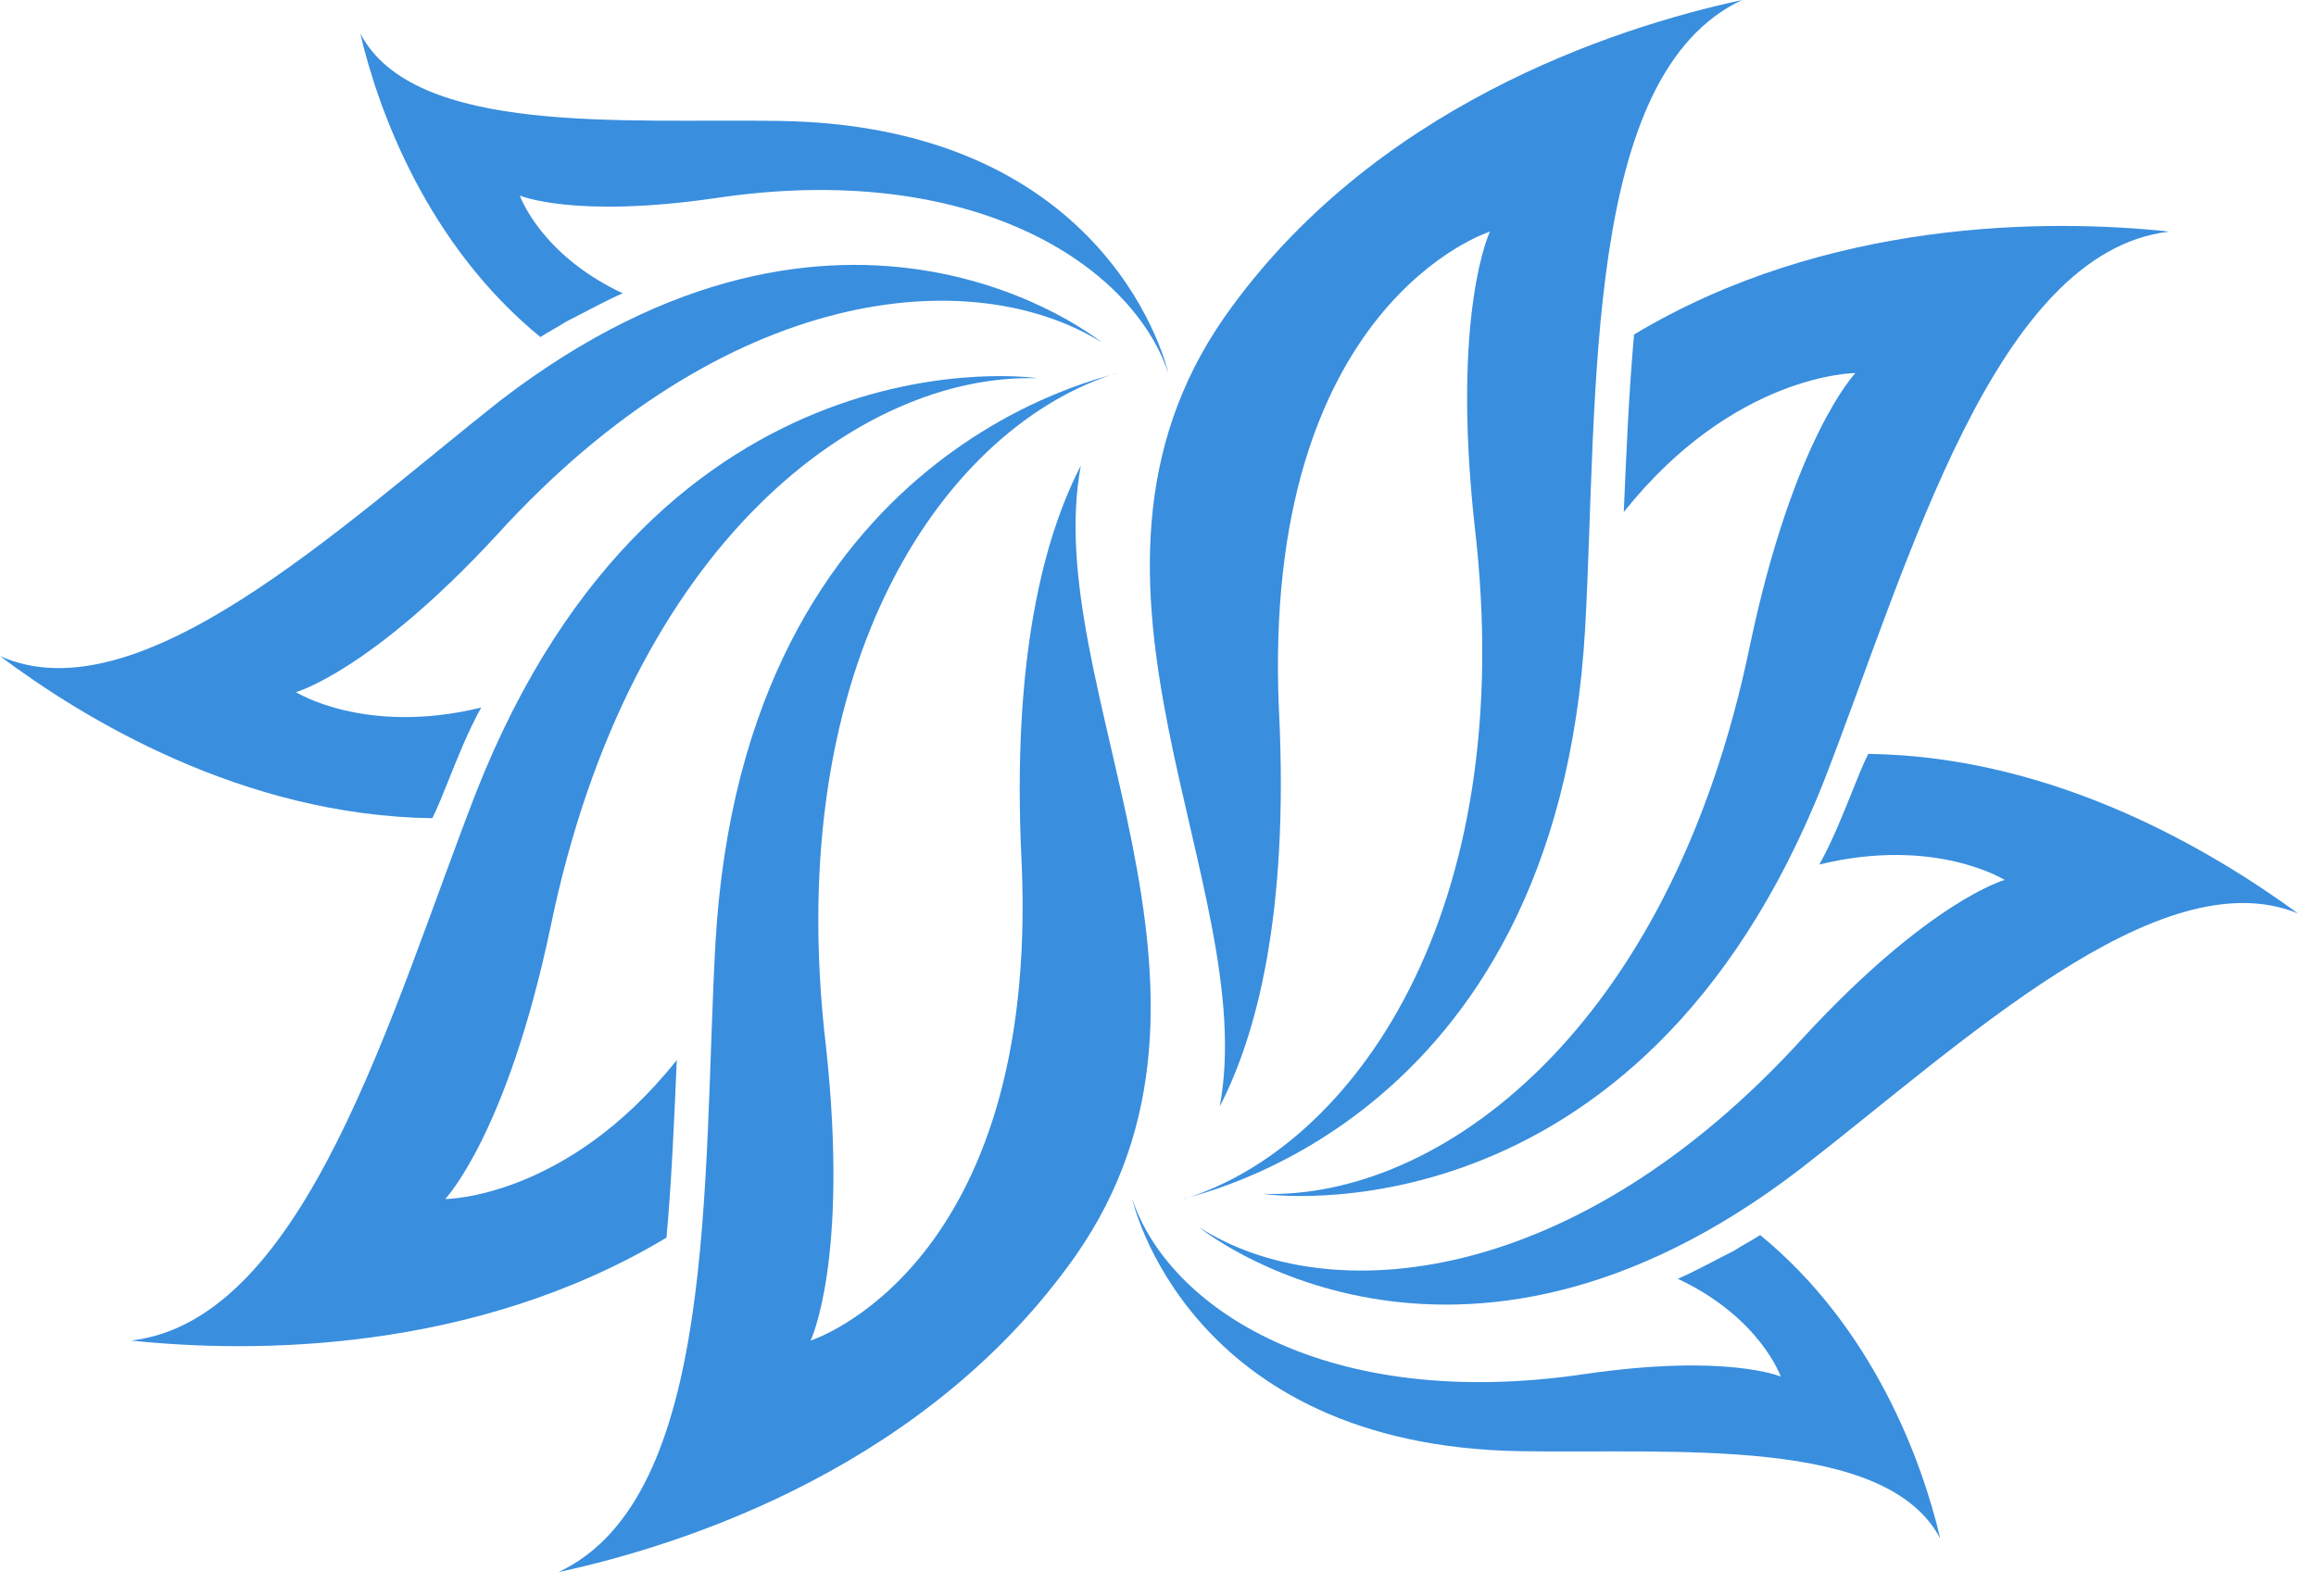
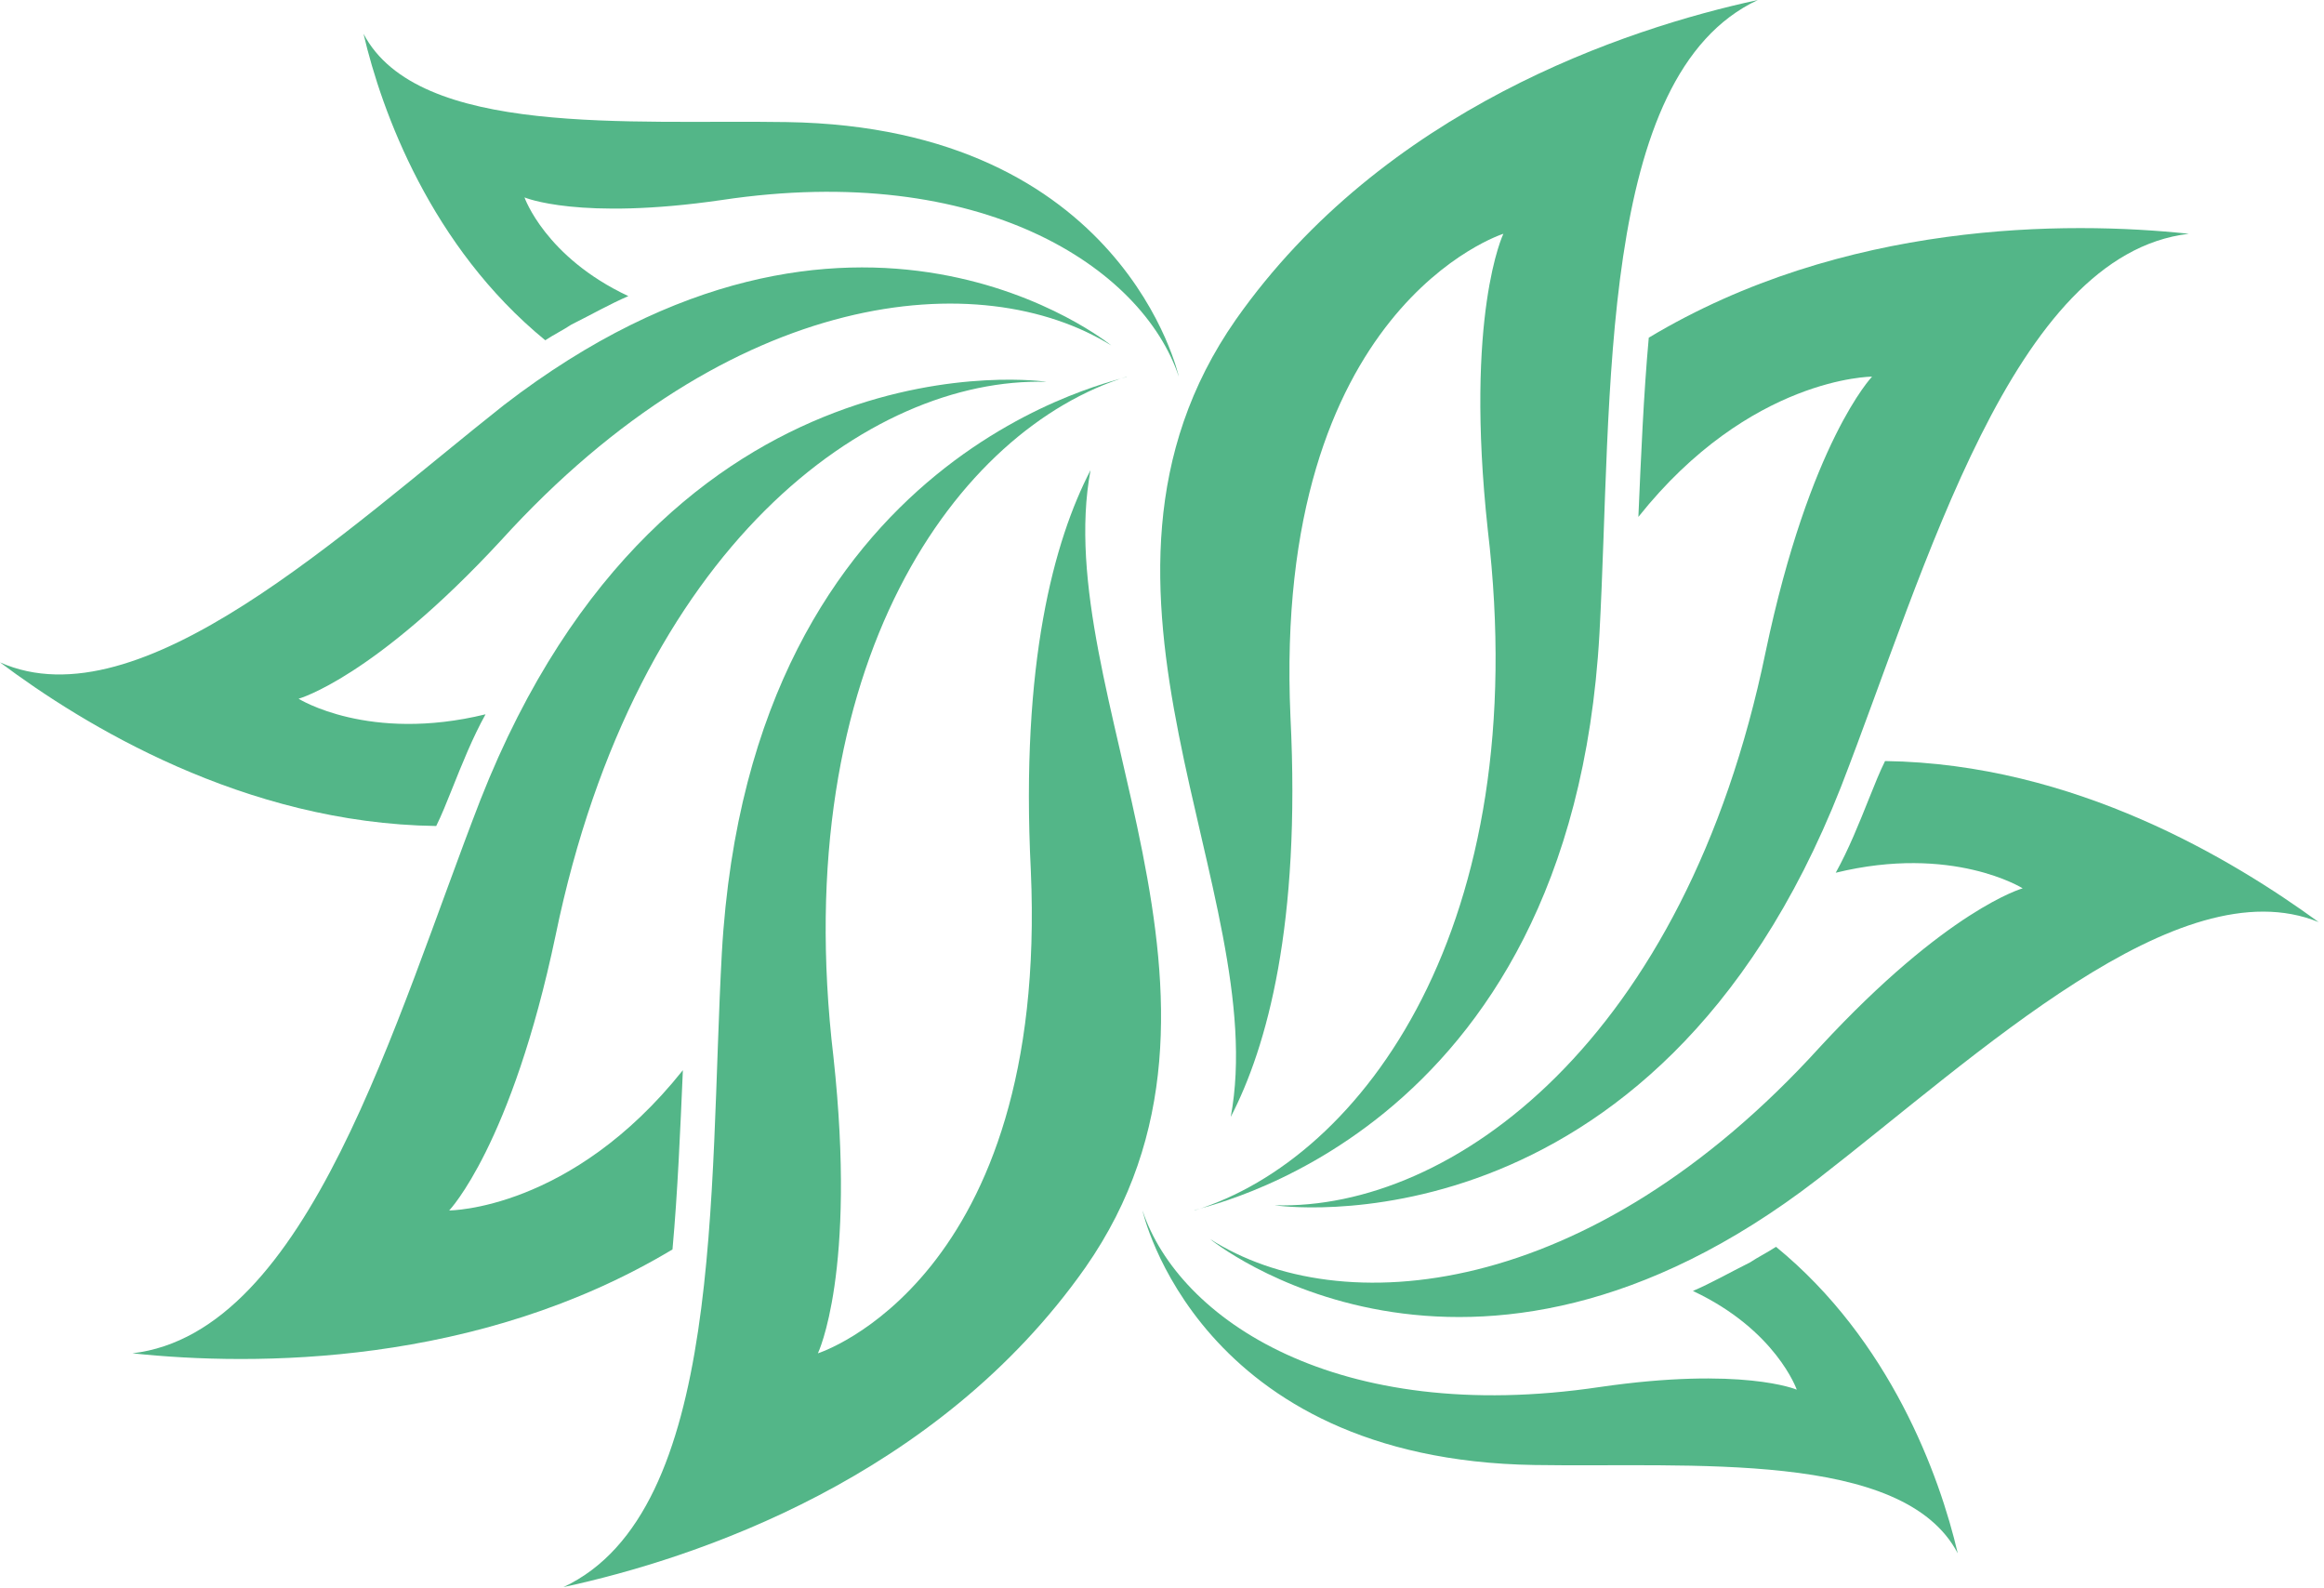
- <svg xmlns="http://www.w3.org/2000/svg" width="90" height="62" viewBox="0 0 90 62" fill="none">
-   <path d="M19.3 20.799C14.4 26.099 11.5 26.899 11.5 26.899C11.5 26.899 14.2 28.599 18.7 27.499C18.2 28.399 17.8 29.399 17.4 30.399C17.2 30.899 17 31.399 16.8 31.799C9.4 31.699 3.2 27.899 0 25.499C5.4 27.899 13.2 20.499 19.4 15.599C32.9 5.199 42.8 13.299 42.8 13.299C37.8 10.199 28.2 10.999 19.3 20.799Z" fill="#398EDE" />
-   <path d="M27.8 7.7C22.3 8.5 20.2 7.6 20.2 7.6C20.2 7.6 21 9.9 24.2 11.4C23.5 11.7 22.8 12.1 22 12.5C21.7 12.7 21.3 12.9 21 13.1C16.6 9.5 14.7 4.3 14 1.3C16.1 5.3 24.3 4.6 30.3 4.7C43.3 4.9 45.4 14.5 45.4 14.5C44 10.3 37.8 6.2 27.8 7.7Z" fill="#398EDE" />
-   <path d="M18.5 30.8C15.2 39.3 11.9 51.3 5.1 52.1C9.8 52.6 18.4 52.6 25.9 48.1C26.1 45.9 26.2 43.5 26.3 41.2C22 46.6 17.3 46.6 17.3 46.6C17.3 46.6 19.7 44.1 21.4 36C24.5 21 33.5 14.5 40.3 14.7C40.4 14.7 25.7 12.5 18.5 30.8Z" fill="#398EDE" />
-   <path d="M27.8 36.7C27.3 45.8 27.9 58.2 21.7 61.1C26.8 60 36.1 56.9 41.8 48.8C49 38.5 40.4 26.7 42 18.1C40.6 20.8 39.3 25.5 39.7 33.5C40.4 49.3 31.5 52.1 31.5 52.1C31.5 52.1 33 49 32.1 40.7C30.3 25.5 36.9 16.5 43.4 14.5C43.5 14.6 28.9 17.1 27.8 36.7Z" fill="#398EDE" />
-   <path d="M70.1 40.299C75 34.999 77.9 34.199 77.9 34.199C77.9 34.199 75.2 32.499 70.7 33.599C71.2 32.699 71.6 31.699 72 30.699C72.2 30.199 72.4 29.699 72.6 29.299C79.9 29.399 86 33.099 89.3 35.499C83.9 33.299 76.2 40.599 70 45.399C56.5 55.799 46.6 47.699 46.6 47.699C51.6 50.899 61.2 50.099 70.1 40.299Z" fill="#398EDE" />
-   <path d="M61.6 53.4C67.1 52.6 69.2 53.5 69.2 53.5C69.2 53.5 68.4 51.2 65.2 49.7C65.9 49.4 66.6 49 67.4 48.6C67.7 48.4 68.1 48.2 68.4 48C72.8 51.6 74.7 56.8 75.4 59.8C73.3 55.8 65.1 56.5 59.1 56.4C46.1 56.2 44 46.6 44 46.6C45.4 50.8 51.5 54.9 61.6 53.4Z" fill="#398EDE" />
-   <path d="M70.9 30.3C74.2 21.8 77.5 9.8 84.3 9C79.6 8.5 71 8.5 63.5 13C63.3 15.2 63.2 17.6 63.1 19.9C67.4 14.5 72.1 14.5 72.1 14.5C72.1 14.5 69.7 17 68 25.1C64.9 40.1 55.9 46.6 49.1 46.4C49 46.4 63.7 48.6 70.9 30.3Z" fill="#398EDE" />
-   <path d="M61.6 24.4C62.1 15.3 61.5 2.9 67.7 0C62.6 1.1 53.3 4.2 47.6 12.3C40.4 22.6 49 34.4 47.4 43C48.8 40.3 50.1 35.6 49.7 27.6C49 11.8 57.9 9 57.9 9C57.9 9 56.4 12.1 57.3 20.4C59.1 35.6 52.5 44.6 46 46.6C45.9 46.5 60.5 44 61.6 24.4Z" fill="#398EDE" />
+ <svg xmlns="http://www.w3.org/2000/svg" width="426" height="291" viewBox="0 0 426 291" fill="none">
+   <path d="M91.858 99.02C68.537 124.251 54.734 128.06 54.734 128.06C54.734 128.06 67.585 136.153 89.002 130.916C86.623 135.201 84.719 139.962 82.815 144.722C81.863 147.103 80.911 149.483 79.96 151.387C44.739 150.911 15.23 132.82 0 121.395C25.701 132.82 62.825 97.591 92.334 74.264C156.587 24.753 203.706 63.315 203.706 63.315C179.909 48.556 134.218 52.365 91.858 99.02Z" fill="#53B688" />
+   <path d="M132.314 36.656C106.137 40.464 96.142 36.18 96.142 36.18C96.142 36.18 99.949 47.129 115.18 54.27C111.848 55.699 108.516 57.603 104.709 59.507C103.281 60.459 101.377 61.411 99.949 62.364C79.007 45.225 69.965 20.47 66.633 6.188C76.628 25.23 115.656 21.898 144.213 22.374C206.086 23.326 216.081 69.029 216.081 69.029C209.418 49.034 179.909 29.515 132.314 36.656Z" fill="#53B688" />
+   <path d="M88.051 146.628C72.344 187.094 56.638 244.223 24.273 248.031C46.643 250.412 87.575 250.412 123.271 228.989C124.223 218.515 124.699 207.089 125.175 196.14C104.709 221.847 82.339 221.848 82.339 221.848C82.339 221.848 93.762 209.946 101.853 171.384C116.608 99.974 159.443 69.029 191.808 69.981C192.284 69.981 122.319 59.508 88.051 146.628Z" fill="#53B688" />
+   <path d="M132.314 174.716C129.934 218.039 132.79 277.071 103.281 290.877C127.555 285.64 171.818 270.882 198.947 232.321C233.215 183.286 192.284 127.11 199.899 86.168C193.236 99.022 187.048 121.397 188.952 159.482C192.284 234.701 149.924 248.031 149.924 248.031C149.924 248.031 157.064 233.273 152.78 193.759C144.213 121.397 175.626 78.551 206.562 69.029C207.038 69.505 137.55 81.407 132.314 174.716Z" fill="#53B688" />
+   <path d="M333.641 191.85C356.963 166.618 370.765 162.81 370.765 162.81C370.765 162.81 357.914 154.717 336.497 159.953C338.877 155.669 340.78 150.908 342.684 146.147C343.636 143.767 344.588 141.387 345.54 139.482C380.284 139.958 409.317 157.573 425.023 168.999C399.322 158.525 362.674 193.278 333.165 216.129C268.912 265.641 221.793 227.079 221.793 227.079C245.59 242.313 291.282 238.505 333.641 191.85Z" fill="#53B688" />
+   <path d="M293.185 254.218C319.362 250.41 329.357 254.694 329.357 254.694C329.357 254.694 325.55 243.745 310.319 236.604C313.651 235.176 316.983 233.271 320.79 231.367C322.218 230.415 324.122 229.463 325.55 228.511C346.491 245.649 355.534 270.405 358.866 284.687C348.871 265.644 309.843 268.976 281.286 268.5C219.413 267.548 209.418 221.846 209.418 221.846C216.081 241.841 245.114 261.359 293.185 254.218Z" fill="#53B688" />
+   <path d="M337.447 144.249C353.153 103.783 368.86 46.655 401.224 42.846C378.854 40.466 337.923 40.466 302.227 61.889C301.275 72.362 300.799 83.788 300.323 94.738C320.789 69.03 343.158 69.03 343.158 69.03C343.158 69.03 331.735 80.932 323.644 119.493C308.89 190.903 266.054 221.848 233.69 220.896C233.214 220.896 303.179 231.369 337.447 144.249Z" fill="#53B688" />
+   <path d="M293.185 116.161C295.565 72.838 292.709 13.806 322.218 0C297.945 5.237 253.681 19.995 226.552 58.556C192.284 107.591 233.215 163.768 225.6 204.709C232.264 191.856 238.451 169.48 236.547 131.395C233.215 56.176 275.575 42.846 275.575 42.846C275.575 42.846 268.436 57.604 272.719 97.118C281.286 169.48 249.874 212.326 218.937 221.848C218.461 221.372 287.95 209.47 293.185 116.161Z" fill="#53B688" />
</svg>
